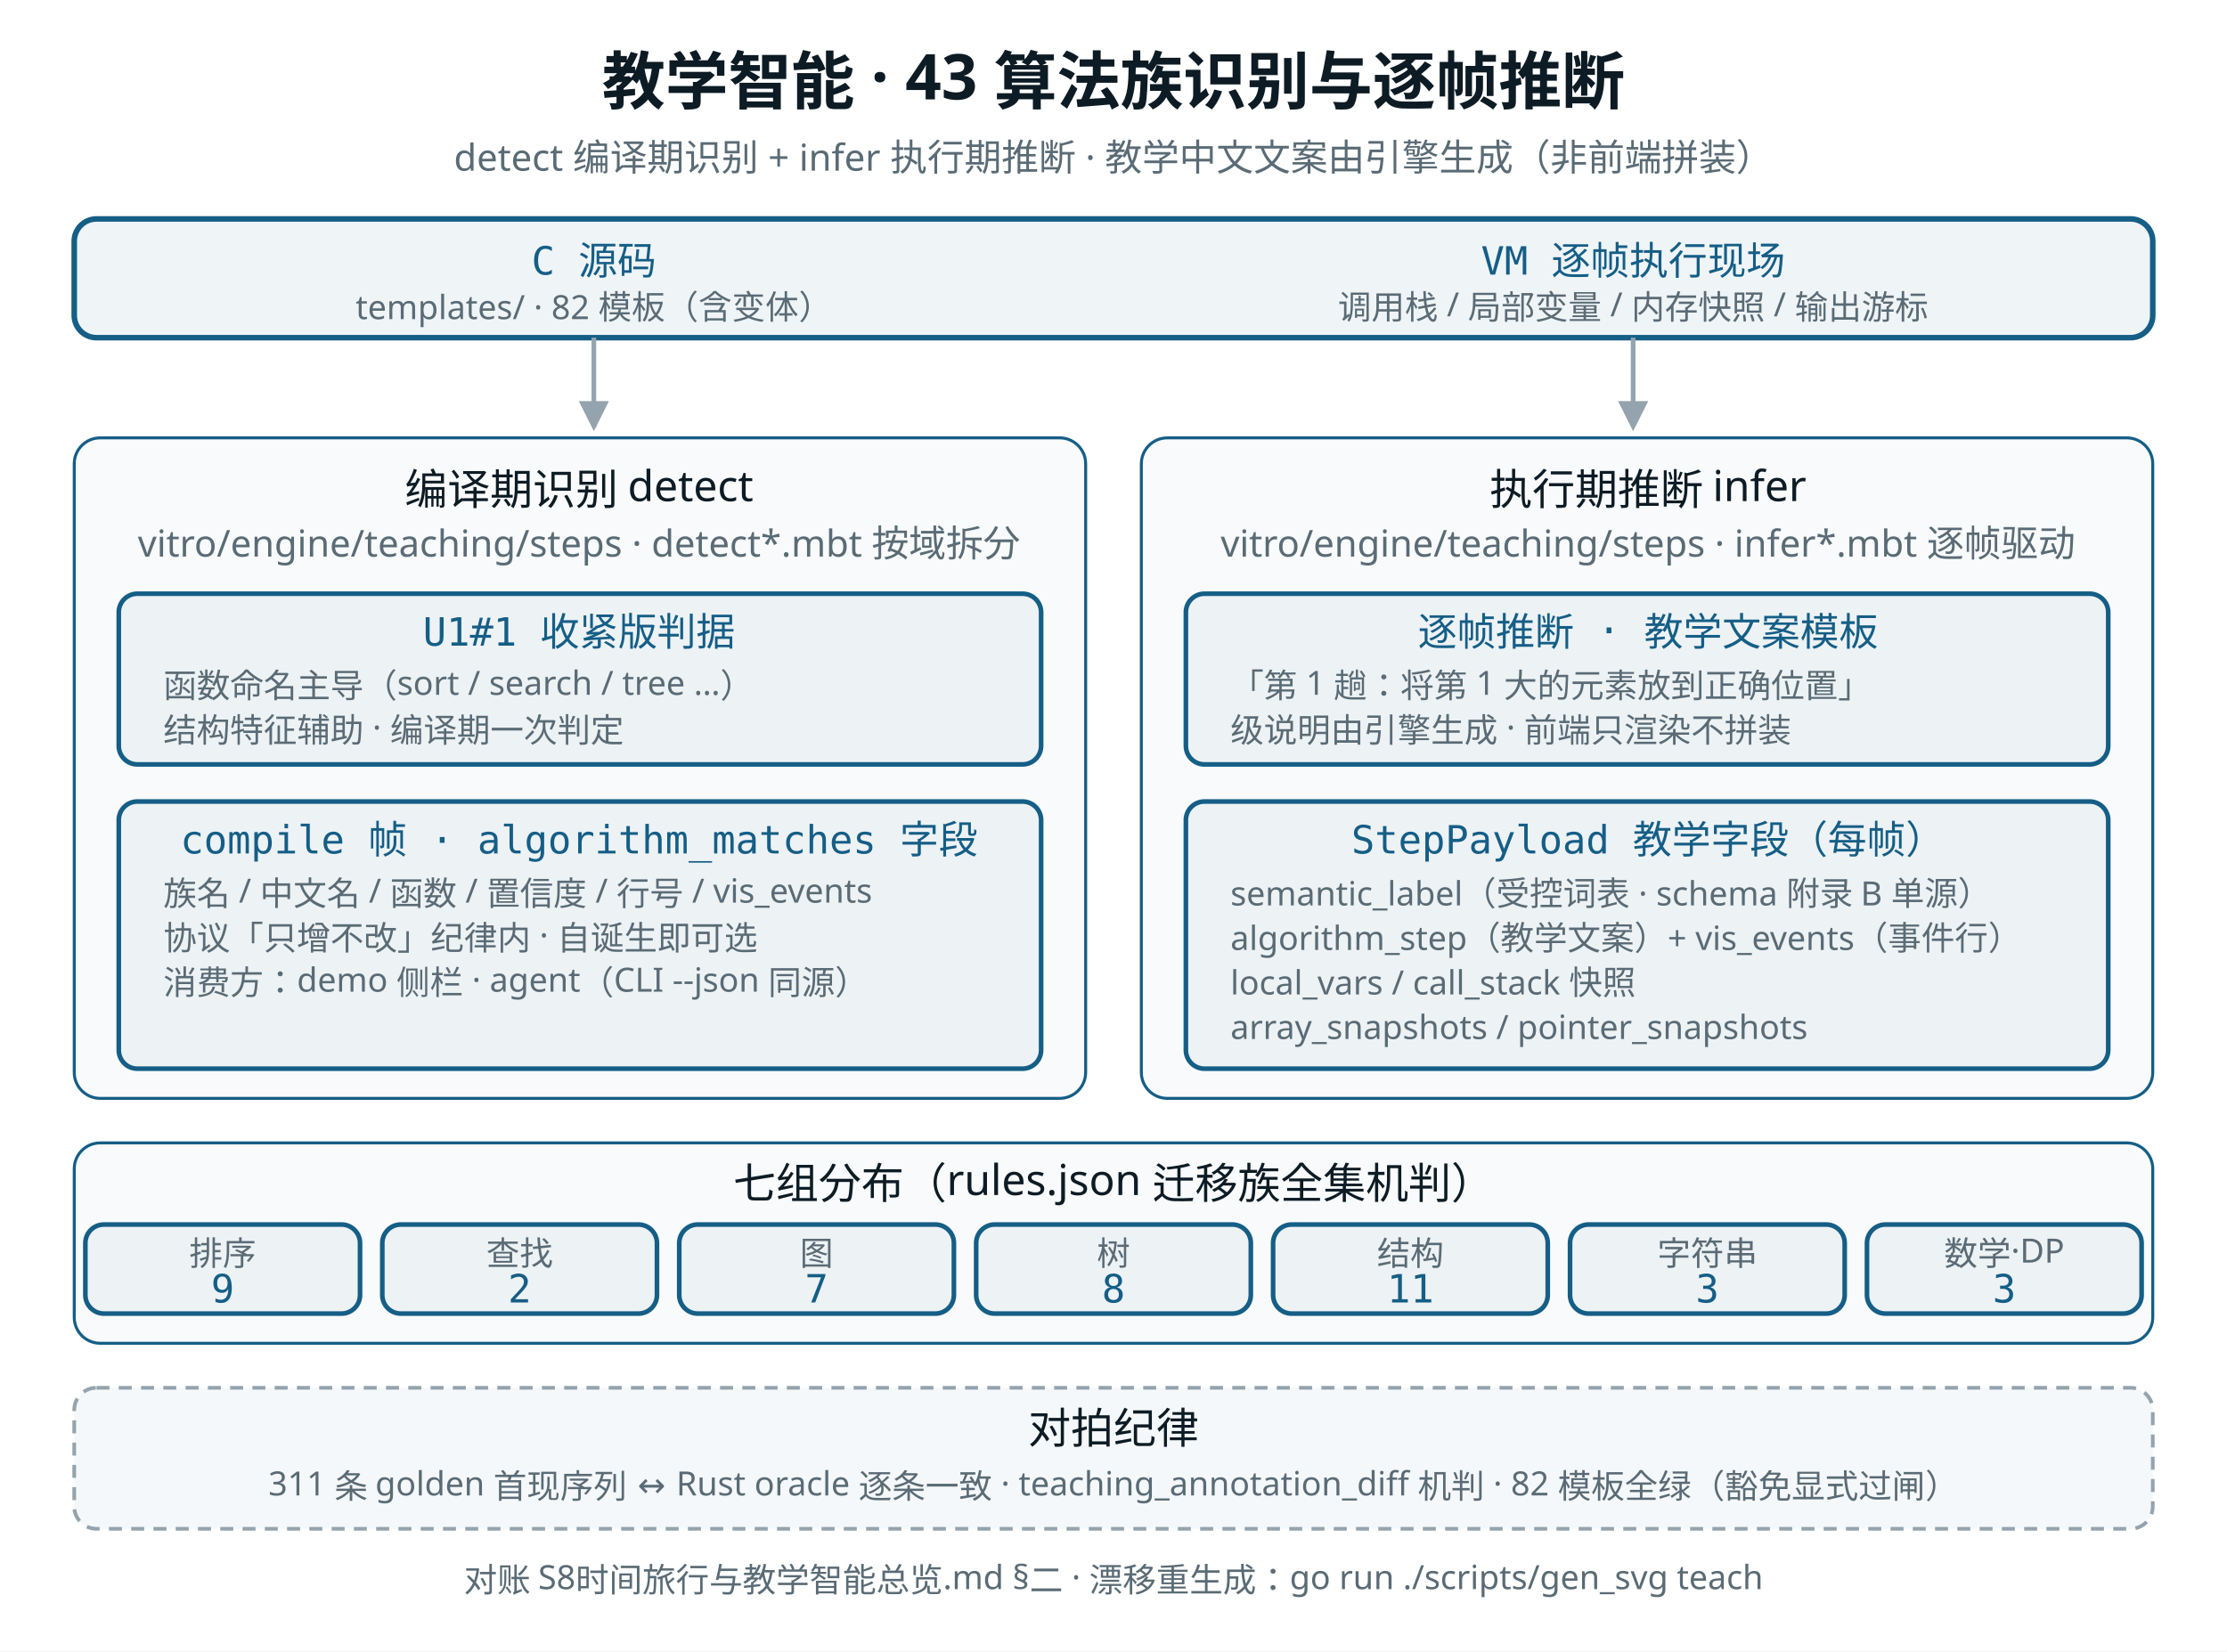
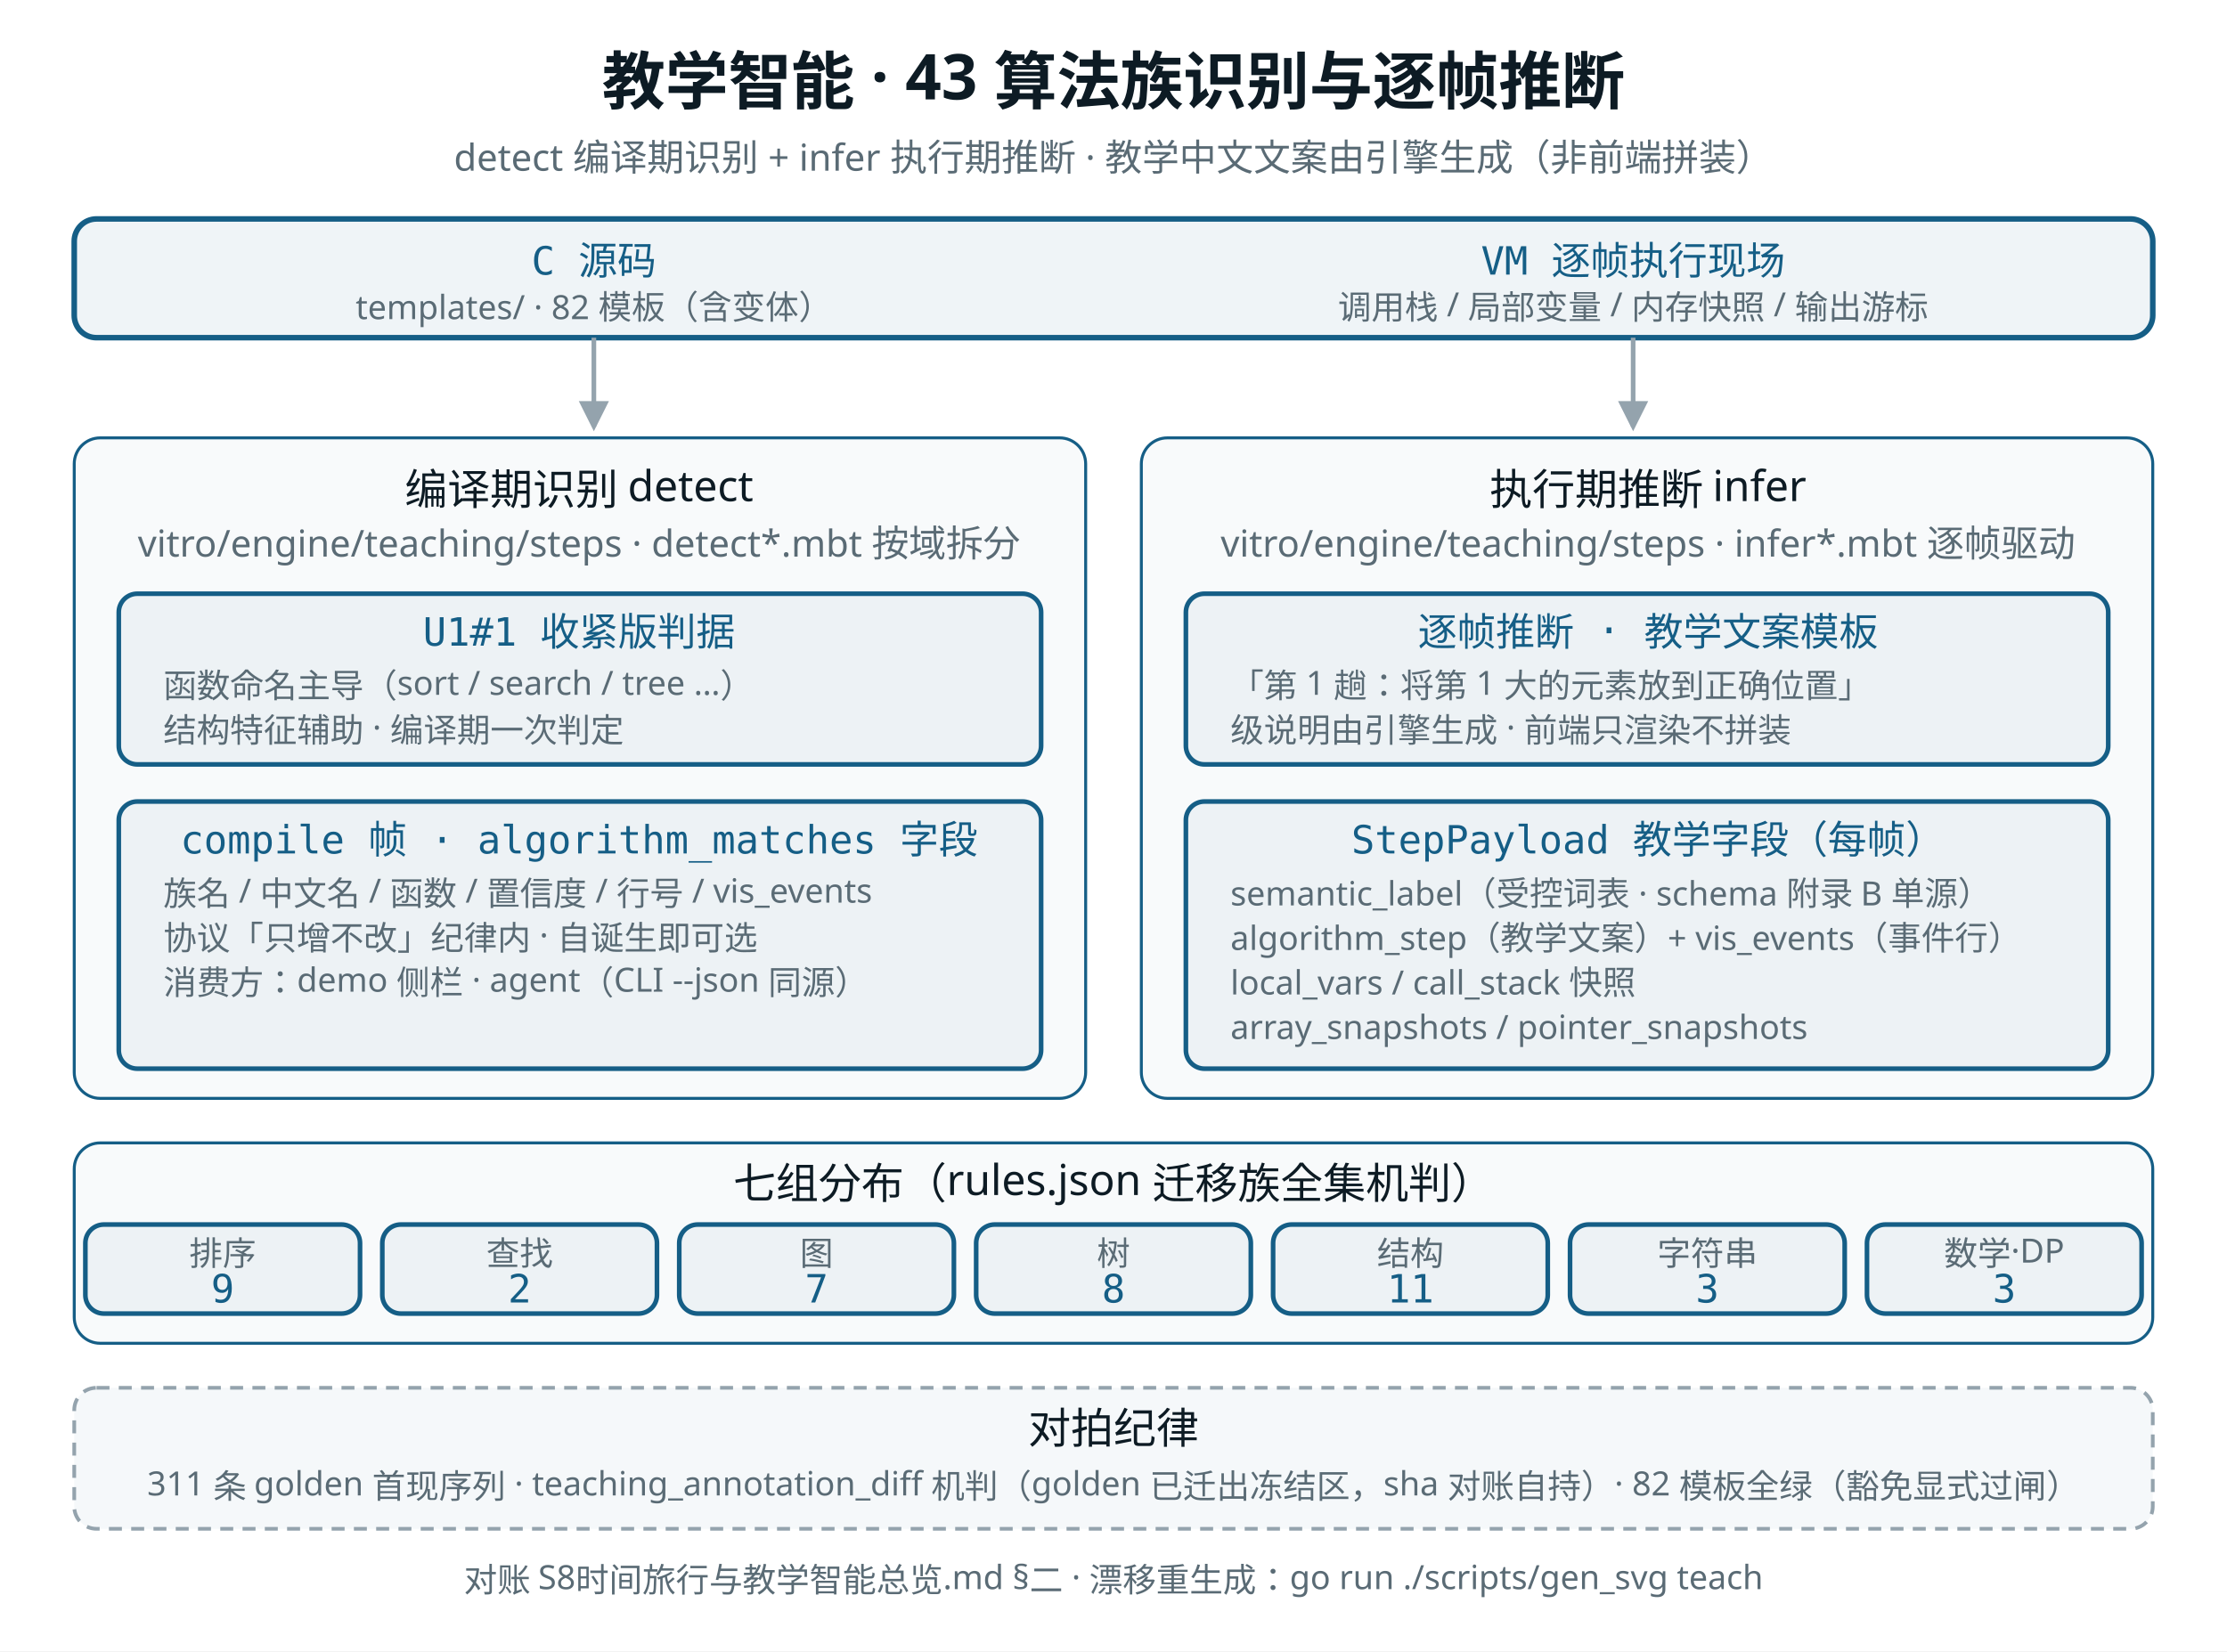
<svg xmlns="http://www.w3.org/2000/svg" viewBox="0 0 1200 890" role="img" aria-label="vitro 教学智能算法族流水线">
  <style>
    .bg     { fill: #FFFFFF; }
    .core   { fill: #155E86; fill-opacity: .07; stroke: #155E86; stroke-width: 3; }
    .card   { fill: #155E86; fill-opacity: .05; stroke: #155E86; stroke-width: 2.5; }
    .cons   { fill: none; stroke: #94A3AD; stroke-width: 2; }
    .warn   { fill: #155E86; fill-opacity: .04; stroke: #94A3AD; stroke-width: 2; stroke-dasharray: 7 5; }
    .plan   { fill: none; stroke: #94A3AD; stroke-width: 1.8; stroke-dasharray: 5 4; }
    .line   { stroke: #94A3AD; stroke-width: 3; fill: none; }
    .edge   { stroke: #94A3AD; stroke-width: 2.5; fill: none; }
    .ahf    { fill: #94A3AD; stroke: none; }
    .tn     { font-family: "Consolas","Cascadia Mono",monospace; font-size: 17px; fill: #155E86; stroke: none; }
    .zone   { fill: #155E86; fill-opacity: .028; stroke: #155E86; stroke-width: 1.6; }
    .tt     { font-family: "Segoe UI","Microsoft YaHei",sans-serif; font-size: 34px; font-weight: 600; fill: #0D1B24; stroke: none; }
    .t      { font-family: "Segoe UI","Microsoft YaHei",sans-serif; font-size: 23px; fill: #0D1B24; stroke: none; }
    .ts     { font-family: "Consolas","Cascadia Mono",monospace; font-size: 21px; fill: #155E86; stroke: none; }
    .tm     { font-family: "Segoe UI","Microsoft YaHei",sans-serif; font-size: 20px; fill: #5A6B75; stroke: none; }
    .tc     { font-family: "Segoe UI","Microsoft YaHei",sans-serif; font-size: 18px; fill: #5A6B75; stroke: none; }
    @media (prefers-color-scheme: dark) {
      .bg   { fill: #0D1B24; }
      .core { stroke: #4FB3E8; fill: #4FB3E8; fill-opacity: .1; }
      .card { stroke: #4FB3E8; fill: #4FB3E8; fill-opacity: .07; }
      .zone { stroke: #4FB3E8; fill: #4FB3E8; fill-opacity: .05; }
      .cons, .warn, .plan { stroke: #5A6B75; }
      .line, .edge { stroke: #5A6B75; }
      .ahf  { fill: #5A6B75; }
      .tt, .t { fill: #E9F1F7; }
      .ts, .tn { fill: #4FB3E8; }
      .tm, .tc { fill: #94A3AD; }
    }
  </style>
  <rect class="bg" width="1200" height="890" />
  <defs>
    <marker id="ah" viewBox="0 0 10 10" refX="8.5" refY="5" markerWidth="6.5" markerHeight="6.5" orient="auto-start-reverse">
      <path d="M0,0 L10,5 L0,10 z" class="ahf" />
    </marker>
  </defs>
  <text class="tt" x="600" y="56" text-anchor="middle">教学智能 · 43 算法族识别与逐帧推断</text>
  <text class="tm" x="600" y="92" text-anchor="middle">detect 编译期识别 + infer 执行期推断 · 教学中文文案由引擎生成（非前端拼装）</text>
  <rect class="core" x="40" y="118" width="1120" height="64" rx="12" />
  <text class="ts" x="320" y="148" text-anchor="middle">C 源码</text>
  <text class="tc" x="320" y="172" text-anchor="middle">templates/ · 82 模板（含变体）</text>
  <text class="ts" x="880" y="148" text-anchor="middle">VM 逐帧执行现场</text>
  <text class="tc" x="880" y="172" text-anchor="middle">调用栈 / 局部变量 / 内存快照 / 输出游标</text>
  <line class="edge" x1="320" y1="182" x2="320" y2="230" marker-end="url(#ah)" />
  <line class="edge" x1="880" y1="182" x2="880" y2="230" marker-end="url(#ah)" />
  <rect class="zone" x="40" y="236" width="545" height="356" rx="14" />
  <text class="t" x="312" y="272" text-anchor="middle">编译期识别 detect</text>
  <text class="tm" x="312" y="300" text-anchor="middle">vitro/engine/teaching/steps · detect*.mbt 按域拆分</text>
  <rect class="card" x="64" y="320" width="497" height="92" rx="10" />
  <text class="ts" x="312" y="348" text-anchor="middle">U1#1 收紧版判据</text>
  <text class="tc" x="88" y="376" text-anchor="start">函数命名主导（sort / search / tree …）</text>
  <text class="tc" x="88" y="400" text-anchor="start">结构特征辅助 · 编译期一次判定</text>
  <rect class="card" x="64" y="432" width="497" height="144" rx="10" />
  <text class="ts" x="312" y="460" text-anchor="middle">compile 帧 · algorithm_matches 字段</text>
  <text class="tc" x="88" y="488" text-anchor="start">族名 / 中文名 / 函数 / 置信度 / 行号 / vis_events</text>
  <text class="tc" x="88" y="512" text-anchor="start">协议「只增不改」纪律内 · 自诞生即可选</text>
  <text class="tc" x="88" y="536" text-anchor="start">消费方：demo 侧栏 · agent（CLI --json 同源）</text>
  <rect class="zone" x="615" y="236" width="545" height="356" rx="14" />
  <text class="t" x="888" y="272" text-anchor="middle">执行期推断 infer</text>
  <text class="tm" x="888" y="300" text-anchor="middle">vitro/engine/teaching/steps · infer*.mbt 逐帧驱动</text>
  <rect class="card" x="639" y="320" width="497" height="92" rx="10" />
  <text class="ts" x="888" y="348" text-anchor="middle">逐帧推断 · 教学文案模板</text>
  <text class="tc" x="663" y="376" text-anchor="start">「第 1 趟：将第 1 大的元素放到正确位置」</text>
  <text class="tc" x="663" y="400" text-anchor="start">级说明由引擎生成 · 前端只渲染不拼装</text>
  <rect class="card" x="639" y="432" width="497" height="144" rx="10" />
  <text class="ts" x="888" y="460" text-anchor="middle">StepPayload 教学字段（每帧）</text>
  <text class="tc" x="663" y="488" text-anchor="start">semantic_label（受控词表 · schema 附录 B 单源）</text>
  <text class="tc" x="663" y="512" text-anchor="start">algorithm_step（教学文案）+ vis_events（事件行）</text>
  <text class="tc" x="663" y="536" text-anchor="start">local_vars / call_stack 快照</text>
  <text class="tc" x="663" y="560" text-anchor="start">array_snapshots / pointer_snapshots</text>
  <rect class="zone" x="40" y="616" width="1120" height="108" rx="14" />
  <text class="t" x="600" y="646" text-anchor="middle">七组分布（rules.json 迁移族全集机判）</text>
  <rect class="card" x="46" y="660" width="148" height="48" rx="10" />
  <text class="tc" x="120" y="682" text-anchor="middle">排序</text>
  <text class="ts" x="120" y="702" text-anchor="middle">9</text>
  <rect class="card" x="206" y="660" width="148" height="48" rx="10" />
  <text class="tc" x="280" y="682" text-anchor="middle">查找</text>
  <text class="ts" x="280" y="702" text-anchor="middle">2</text>
  <rect class="card" x="366" y="660" width="148" height="48" rx="10" />
  <text class="tc" x="440" y="682" text-anchor="middle">图</text>
  <text class="ts" x="440" y="702" text-anchor="middle">7</text>
  <rect class="card" x="526" y="660" width="148" height="48" rx="10" />
  <text class="tc" x="600" y="682" text-anchor="middle">树</text>
  <text class="ts" x="600" y="702" text-anchor="middle">8</text>
  <rect class="card" x="686" y="660" width="148" height="48" rx="10" />
  <text class="tc" x="760" y="682" text-anchor="middle">结构</text>
  <text class="ts" x="760" y="702" text-anchor="middle">11</text>
  <rect class="card" x="846" y="660" width="148" height="48" rx="10" />
  <text class="tc" x="920" y="682" text-anchor="middle">字符串</text>
  <text class="ts" x="920" y="702" text-anchor="middle">3</text>
  <rect class="card" x="1006" y="660" width="148" height="48" rx="10" />
  <text class="tc" x="1080" y="682" text-anchor="middle">数学·DP</text>
  <text class="ts" x="1080" y="702" text-anchor="middle">3</text>
  <rect class="warn" x="40" y="748" width="1120" height="76" rx="12" />
  <text class="t" x="600" y="778" text-anchor="middle">对拍纪律</text>
-   <text class="tc" x="600" y="806" text-anchor="middle">311 条 golden 首现序列 ↔ Rust oracle 逐条一致 · teaching_annotation_diff 机判 · 82 模板全绿（豁免显式过闸）</text>
+   <text class="tc" x="600" y="806" text-anchor="middle">311 条 golden 首现序列 · teaching_annotation_diff 机判（golden 已迁出冻结区，sha 对账自持）· 82 模板全绿（豁免显式过闸）</text>
  <text class="tc" x="600" y="858" text-anchor="middle">对账 S8时间旅行与教学智能总览.md §二 · 漂移重生成：go run ./scripts/gen_svg teach</text>
</svg>
